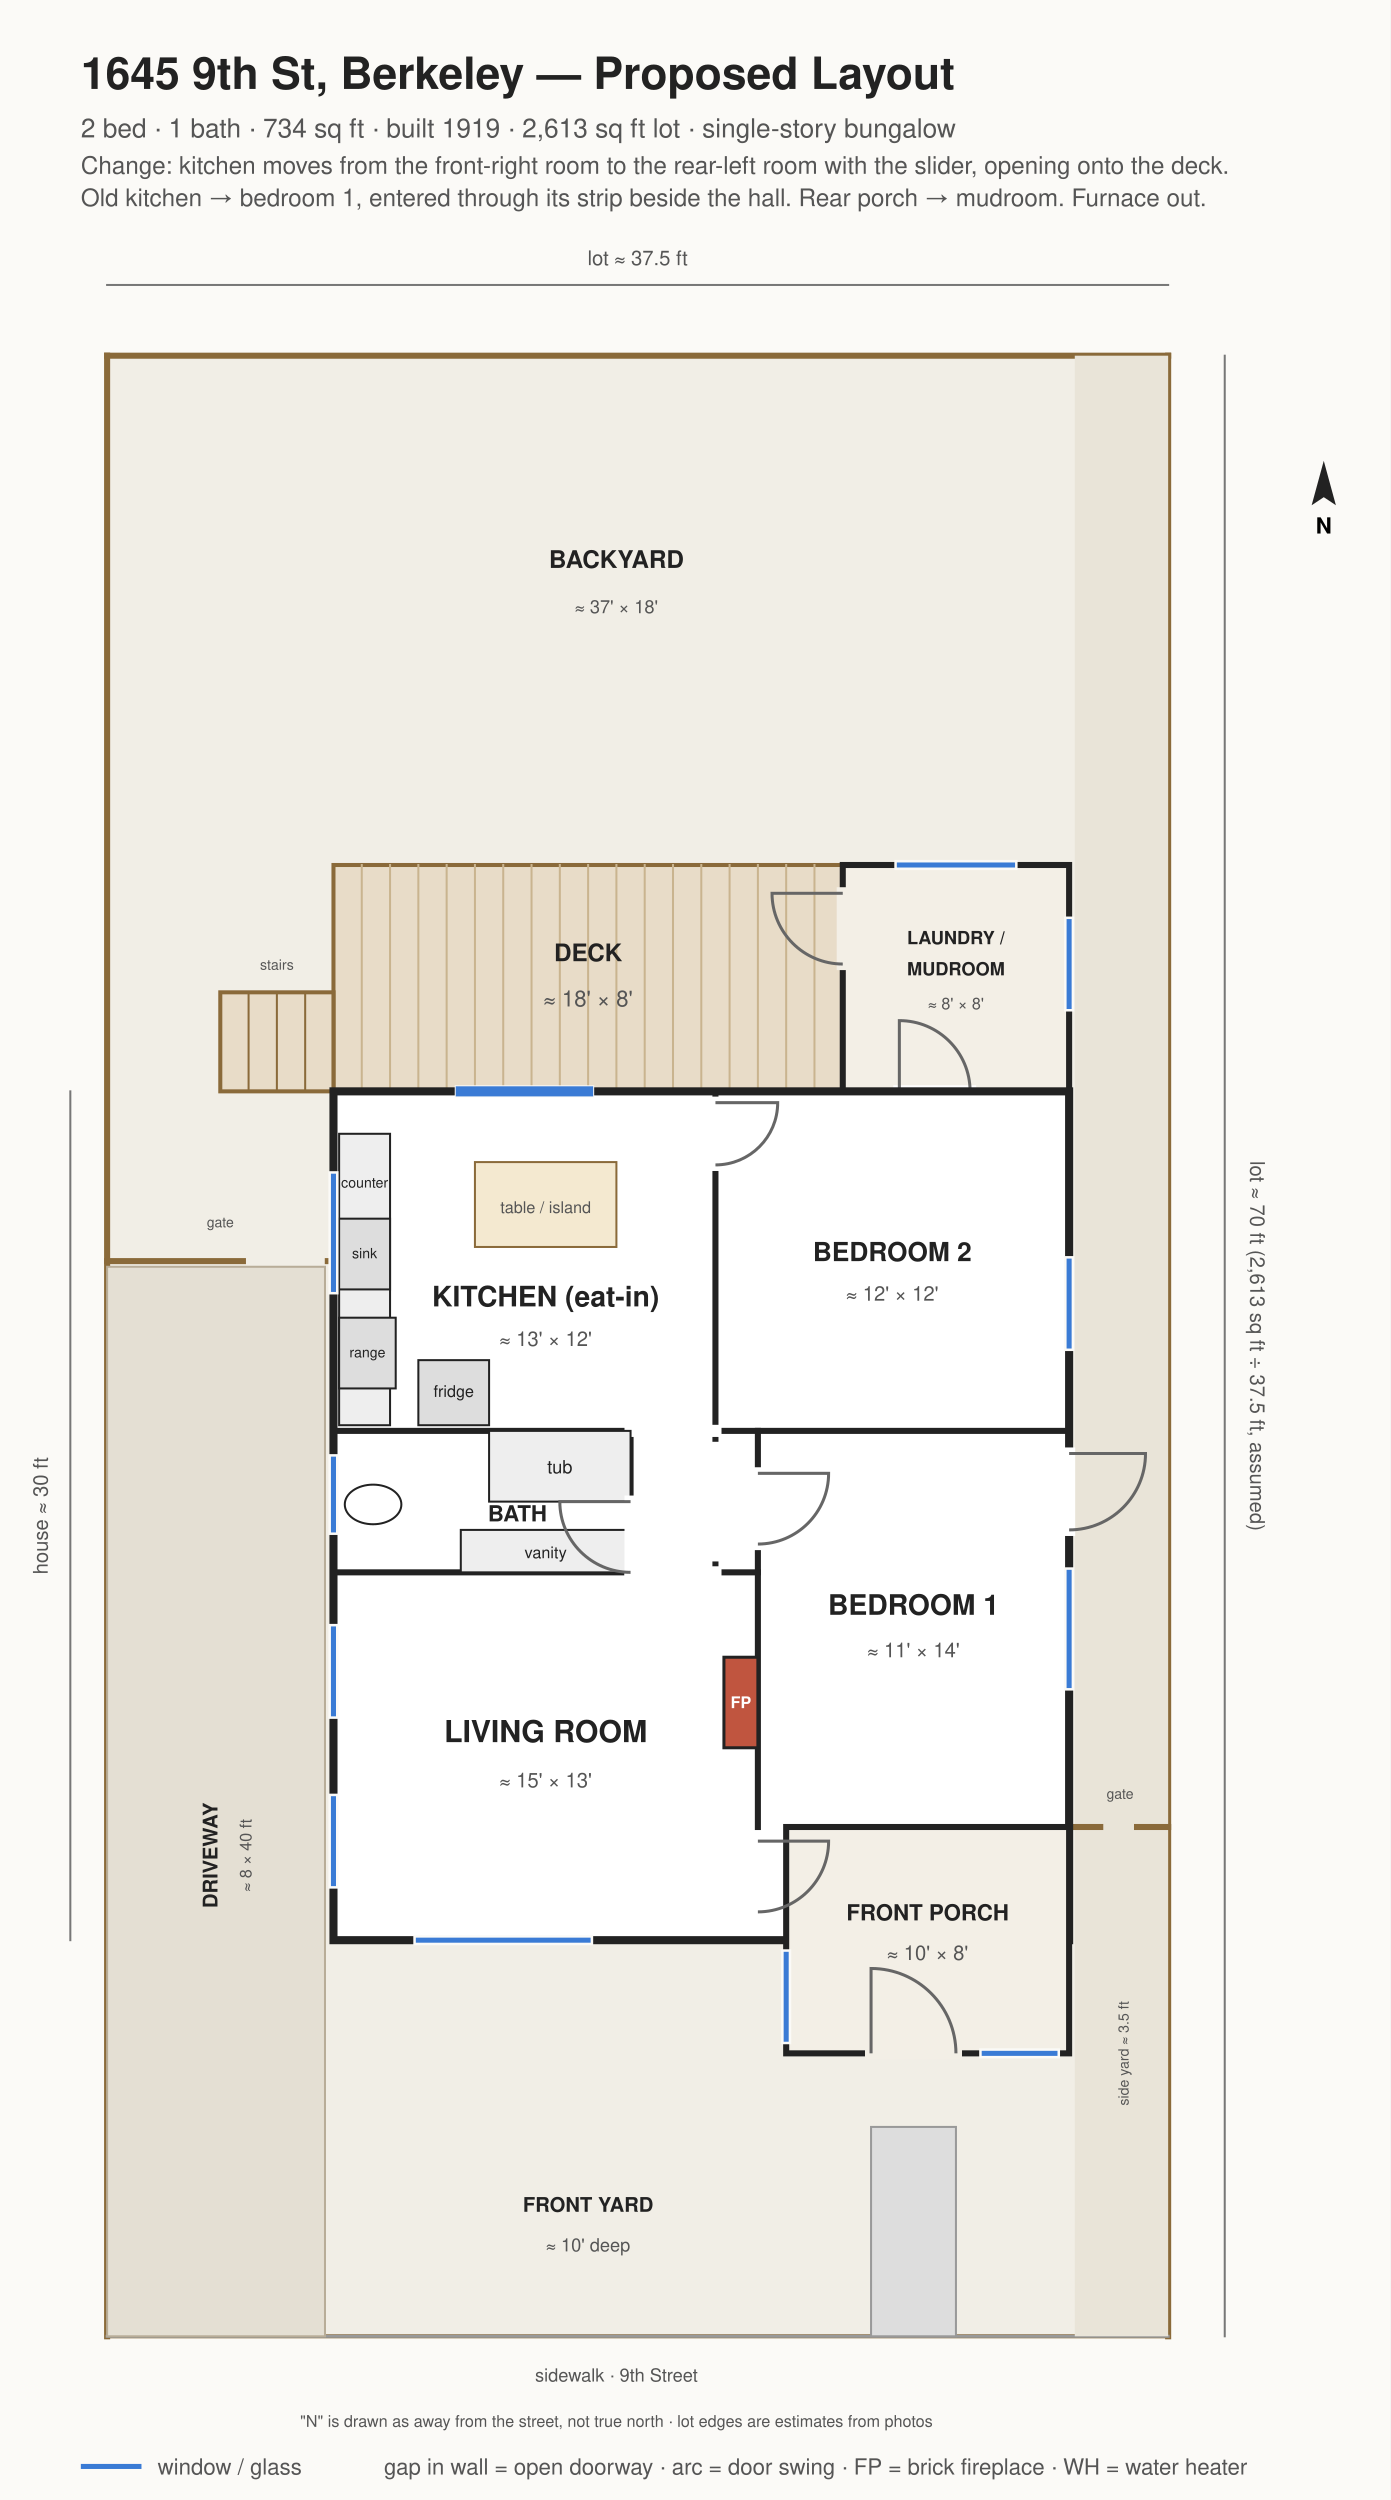
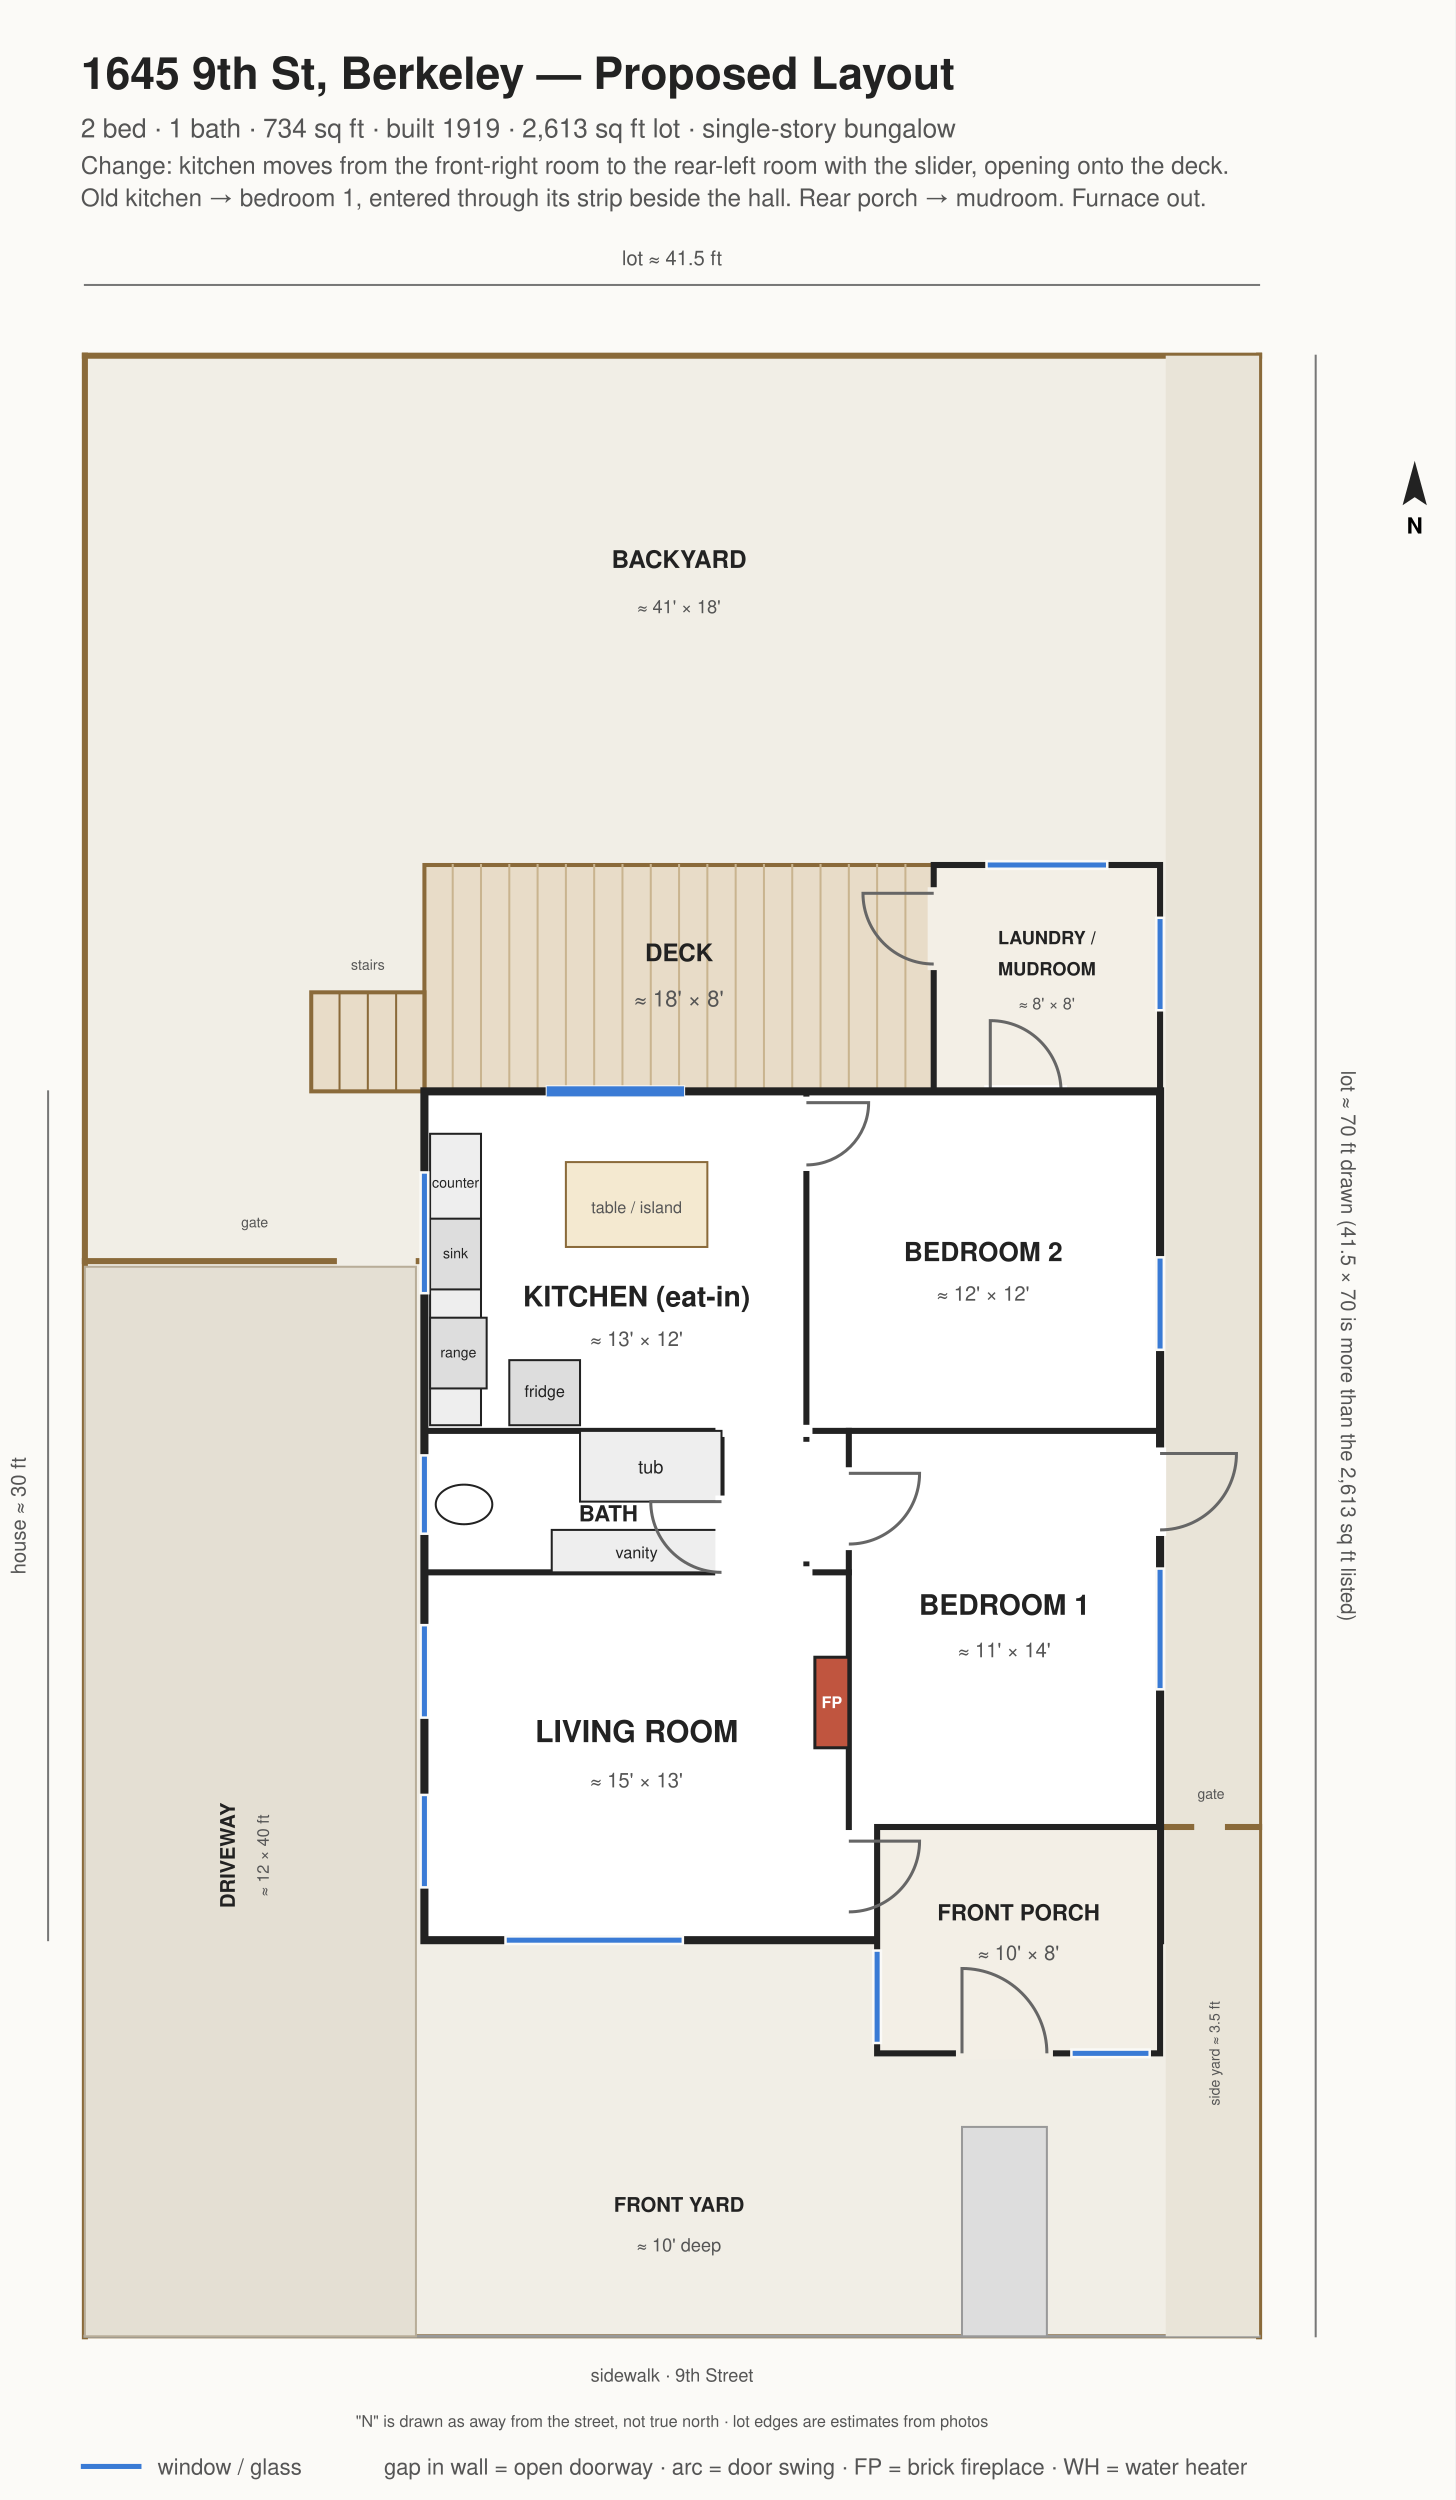
- <svg xmlns="http://www.w3.org/2000/svg" width="688" height="1237" viewBox="0 0 688 1237" font-family="Helvetica, Arial, sans-serif">
-   <rect width="688" height="1237" fill="#fbfaf7" />
+ <svg xmlns="http://www.w3.org/2000/svg" width="720" height="1237" viewBox="0 0 720 1237" font-family="Helvetica, Arial, sans-serif">
+   <rect width="720" height="1237" fill="#fbfaf7" />
  <text x="40" y="44" font-size="22" font-weight="bold" fill="#222">1645 9th St, Berkeley — Proposed Layout</text>
  <text x="40" y="68" font-size="13" fill="#555">2 bed · 1 bath · 734 sq ft · built 1919 · 2,613 sq ft lot · single-story bungalow</text>
  <text x="40" y="86" font-size="12" fill="#555">Change: kitchen moves from the front-right room to the rear-left room with the slider, opening onto the deck.</text>
  <text x="40" y="102" font-size="12" fill="#555">Old kitchen → bedroom 1, entered through its strip beside the hall. Rear porch → mudroom. Furnace out.</text>
-   <rect x="53" y="176" width="525.0" height="980" fill="#f1eee6" stroke="#8a6a3a" stroke-width="2" />
-   <line x1="53" y1="176" x2="578.0" y2="176" stroke="#8a6a3a" stroke-width="3" stroke-linecap="square" />
-   <line x1="53" y1="176" x2="53" y2="1156" stroke="#8a6a3a" stroke-width="3" stroke-linecap="square" />
-   <line x1="578.0" y1="176" x2="578.0" y2="1156" stroke="#8a6a3a" stroke-width="3" stroke-linecap="square" />
-   <line x1="53" y1="1156" x2="578.0" y2="1156" stroke="#999" stroke-width="1.5" stroke-linecap="square" />
-   <rect x="531.8" y="176" width="46.2" height="980" fill="#e9e4d8" stroke="none" stroke-width="0" />
-   <line x1="529" y1="904" x2="544.4" y2="904" stroke="#8a6a3a" stroke-width="3" stroke-linecap="square" />
-   <line x1="562.6" y1="904" x2="578.0" y2="904" stroke="#8a6a3a" stroke-width="3" stroke-linecap="square" />
-   <text x="554.2" y="890" font-size="7" text-anchor="middle" fill="#555" font-weight="normal">gate</text>
-   <text transform="translate(558.4,1016) rotate(-90)" font-size="7" text-anchor="middle" fill="#555">side yard ≈ 3.5 ft</text>
-   <line x1="53" y1="624" x2="120.2" y2="624" stroke="#8a6a3a" stroke-width="3" stroke-linecap="square" />
-   <line x1="162.2" y1="624" x2="165" y2="624" stroke="#8a6a3a" stroke-width="3" stroke-linecap="square" />
-   <text x="109" y="607.2" font-size="7" text-anchor="middle" fill="#555" font-weight="normal">gate</text>
-   <text x="305" y="281.0" font-size="12" text-anchor="middle" fill="#222" font-weight="bold">BACKYARD</text>
-   <text x="305" y="303.4" font-size="9" text-anchor="middle" fill="#555" font-weight="normal">≈ 37' × 18'</text>
-   <rect x="53" y="626.8" width="107.8" height="529.2" fill="#e4dfd3" stroke="#b8ad98" stroke-width="1" />
-   <text transform="translate(107.6,918) rotate(-90)" font-size="10" font-weight="bold" text-anchor="middle" fill="#222">DRIVEWAY</text>
-   <text transform="translate(124.4,918) rotate(-90)" font-size="8" text-anchor="middle" fill="#555">≈ 8 × 40 ft</text>
-   <text x="291" y="1094.4" font-size="10" text-anchor="middle" fill="#222" font-weight="bold">FRONT YARD</text>
-   <text x="291" y="1114" font-size="9" text-anchor="middle" fill="#555" font-weight="normal">≈ 10' deep</text>
-   <rect x="431" y="1052.4" width="42" height="103.6" fill="#ddd" stroke="#999" stroke-width="1" />
-   <text x="305" y="1178.4" font-size="9" text-anchor="middle" fill="#555" font-weight="normal">sidewalk · 9th Street</text>
-   <rect x="165" y="428" width="252" height="112" fill="#e8dcc8" stroke="#8a6a3a" stroke-width="2" />
-   <line x1="179" y1="428" x2="179" y2="540" stroke="#c9b48f" stroke-width="1" stroke-linecap="square" />
-   <line x1="193" y1="428" x2="193" y2="540" stroke="#c9b48f" stroke-width="1" stroke-linecap="square" />
-   <line x1="207" y1="428" x2="207" y2="540" stroke="#c9b48f" stroke-width="1" stroke-linecap="square" />
-   <line x1="221" y1="428" x2="221" y2="540" stroke="#c9b48f" stroke-width="1" stroke-linecap="square" />
-   <line x1="235" y1="428" x2="235" y2="540" stroke="#c9b48f" stroke-width="1" stroke-linecap="square" />
-   <line x1="249" y1="428" x2="249" y2="540" stroke="#c9b48f" stroke-width="1" stroke-linecap="square" />
-   <line x1="263" y1="428" x2="263" y2="540" stroke="#c9b48f" stroke-width="1" stroke-linecap="square" />
-   <line x1="277" y1="428" x2="277" y2="540" stroke="#c9b48f" stroke-width="1" stroke-linecap="square" />
-   <line x1="291" y1="428" x2="291" y2="540" stroke="#c9b48f" stroke-width="1" stroke-linecap="square" />
-   <line x1="305" y1="428" x2="305" y2="540" stroke="#c9b48f" stroke-width="1" stroke-linecap="square" />
-   <line x1="319" y1="428" x2="319" y2="540" stroke="#c9b48f" stroke-width="1" stroke-linecap="square" />
-   <line x1="333" y1="428" x2="333" y2="540" stroke="#c9b48f" stroke-width="1" stroke-linecap="square" />
-   <line x1="347" y1="428" x2="347" y2="540" stroke="#c9b48f" stroke-width="1" stroke-linecap="square" />
-   <line x1="361" y1="428" x2="361" y2="540" stroke="#c9b48f" stroke-width="1" stroke-linecap="square" />
-   <line x1="375" y1="428" x2="375" y2="540" stroke="#c9b48f" stroke-width="1" stroke-linecap="square" />
-   <line x1="389" y1="428" x2="389" y2="540" stroke="#c9b48f" stroke-width="1" stroke-linecap="square" />
-   <line x1="403" y1="428" x2="403" y2="540" stroke="#c9b48f" stroke-width="1" stroke-linecap="square" />
-   <text x="291" y="475.6" font-size="12" text-anchor="middle" fill="#222" font-weight="bold">DECK</text>
-   <text x="291" y="498" font-size="11" text-anchor="middle" fill="#555" font-weight="normal">≈ 18' × 8'</text>
-   <rect x="109" y="491.0" width="56" height="49.0" fill="#e8dcc8" stroke="#8a6a3a" stroke-width="2" />
-   <line x1="151" y1="491.0" x2="151" y2="540" stroke="#8a6a3a" stroke-width="1" stroke-linecap="square" />
-   <line x1="137" y1="491.0" x2="137" y2="540" stroke="#8a6a3a" stroke-width="1" stroke-linecap="square" />
-   <line x1="123" y1="491.0" x2="123" y2="540" stroke="#8a6a3a" stroke-width="1" stroke-linecap="square" />
-   <text x="137" y="479.8" font-size="7" text-anchor="middle" fill="#555" font-weight="normal">stairs</text>
-   <rect x="417" y="428" width="112" height="112" fill="#f3efe6" stroke="#222" stroke-width="3" />
-   <text x="473" y="467.2" font-size="9" text-anchor="middle" fill="#222" font-weight="bold">LAUNDRY /</text>
-   <text x="473" y="482.6" font-size="9" text-anchor="middle" fill="#222" font-weight="bold">MUDROOM</text>
-   <text x="473" y="499.4" font-size="8" text-anchor="middle" fill="#555" font-weight="normal">≈ 8' × 8'</text>
-   <line x1="445" y1="428" x2="501" y2="428" stroke="#fbfaf7" stroke-width="5" stroke-linecap="square" />
-   <line x1="445" y1="428" x2="501" y2="428" stroke="#3a7bd5" stroke-width="2.5" stroke-linecap="square" />
-   <line x1="529" y1="456" x2="529" y2="498" stroke="#fbfaf7" stroke-width="5" stroke-linecap="square" />
-   <line x1="529" y1="456" x2="529" y2="498" stroke="#3a7bd5" stroke-width="2.5" stroke-linecap="square" />
-   <line x1="417" y1="442" x2="417" y2="477.0" stroke="#f3efe6" stroke-width="6" stroke-linecap="square" />
-   <path d="M417,442 L382.0,442 A35.0,35.0 0 0 0 417,477.0" fill="none" stroke="#666" stroke-width="1.5" />
-   <line x1="445" y1="540" x2="480.0" y2="540" stroke="#fff" stroke-width="6" stroke-linecap="square" />
-   <path d="M445,540 L445,505.0 A35.0,35.0 0 0 1 480.0,540" fill="none" stroke="#666" stroke-width="1.5" />
-   <rect x="165" y="540" width="364" height="420" fill="#fff" stroke="#222" stroke-width="4" />
-   <rect x="389" y="904" width="140" height="112" fill="#f3efe6" stroke="#222" stroke-width="3" />
-   <text x="459" y="950.2" font-size="11" text-anchor="middle" fill="#222" font-weight="bold">FRONT PORCH</text>
-   <text x="459" y="969.8" font-size="10" text-anchor="middle" fill="#555" font-weight="normal">≈ 10' × 8'</text>
-   <line x1="431" y1="1016" x2="473" y2="1016" stroke="#f3efe6" stroke-width="6" stroke-linecap="square" />
-   <path d="M431,1016 L431,974 A42,42 0 0 1 473,1016" fill="none" stroke="#666" stroke-width="1.5" />
-   <line x1="389" y1="967.0" x2="389" y2="1009.0" stroke="#fbfaf7" stroke-width="5" stroke-linecap="square" />
-   <line x1="389" y1="967.0" x2="389" y2="1009.0" stroke="#3a7bd5" stroke-width="2.5" stroke-linecap="square" />
-   <line x1="487" y1="1016" x2="522.0" y2="1016" stroke="#fbfaf7" stroke-width="5" stroke-linecap="square" />
-   <line x1="487" y1="1016" x2="522.0" y2="1016" stroke="#3a7bd5" stroke-width="2.5" stroke-linecap="square" />
-   <line x1="354.0" y1="540" x2="354.0" y2="708" stroke="#222" stroke-width="3" stroke-linecap="square" />
-   <line x1="354.0" y1="708" x2="529" y2="708" stroke="#222" stroke-width="3" stroke-linecap="square" />
-   <line x1="165" y1="708" x2="312.0" y2="708" stroke="#222" stroke-width="3" stroke-linecap="square" />
-   <line x1="312.0" y1="708" x2="312.0" y2="778" stroke="#222" stroke-width="3" stroke-linecap="square" />
-   <line x1="354.0" y1="708" x2="354.0" y2="778" stroke="#222" stroke-width="3" stroke-linecap="square" />
-   <line x1="165" y1="778" x2="312.0" y2="778" stroke="#222" stroke-width="3" stroke-linecap="square" />
-   <line x1="354.0" y1="778" x2="375" y2="778" stroke="#222" stroke-width="3" stroke-linecap="square" />
-   <line x1="312.0" y1="778" x2="354.0" y2="778" stroke="#fff" stroke-width="6" stroke-linecap="square" />
-   <line x1="312.0" y1="708" x2="354.0" y2="708" stroke="#fff" stroke-width="6" stroke-linecap="square" />
-   <line x1="375" y1="708" x2="375" y2="904" stroke="#222" stroke-width="3" stroke-linecap="square" />
-   <line x1="354.0" y1="545.6" x2="354.0" y2="576.4" stroke="#fff" stroke-width="6" stroke-linecap="square" />
-   <path d="M354.0,545.6 L384.8,545.6 A30.8,30.8 0 0 1 354.0,576.4" fill="none" stroke="#666" stroke-width="1.5" />
-   <rect x="358.2" y="820" width="16.8" height="44.8" fill="#c0553f" stroke="#222" stroke-width="1.5" />
-   <text x="366.6" y="845.2" font-size="8" text-anchor="middle" fill="#fff" font-weight="bold">FP</text>
-   <rect x="242.0" y="708" width="70.0" height="35.0" fill="#eee" stroke="#222" stroke-width="1" />
-   <text x="277" y="729.0" font-size="9" text-anchor="middle" fill="#222" font-weight="normal">tub</text>
-   <rect x="228.0" y="757.0" width="84.0" height="21.0" fill="#eee" stroke="#222" stroke-width="1" />
-   <text x="270.0" y="771.0" font-size="8" text-anchor="middle" fill="#222" font-weight="normal">vanity</text>
-   <ellipse cx="184.6" cy="744.4" rx="14" ry="9.8" fill="#fff" stroke="#222" stroke-width="1" />
-   <text x="256.0" y="752.8" font-size="11" text-anchor="middle" fill="#222" font-weight="bold">BATH</text>
-   <line x1="312.0" y1="743.0" x2="312.0" y2="778.0" stroke="#fff" stroke-width="6" stroke-linecap="square" />
-   <path d="M312.0,743.0 L277.0,743.0 A35.0,35.0 0 0 0 312.0,778.0" fill="none" stroke="#666" stroke-width="1.5" />
-   <line x1="354.0" y1="716.4" x2="354.0" y2="769.6" stroke="#fff" stroke-width="6" stroke-linecap="square" />
-   <line x1="375" y1="729.0" x2="375" y2="764.0" stroke="#fff" stroke-width="6" stroke-linecap="square" />
-   <path d="M375,729.0 L410.0,729.0 A35.0,35.0 0 0 1 375,764.0" fill="none" stroke="#666" stroke-width="1.5" />
-   <line x1="529" y1="719.2" x2="529" y2="757.0" stroke="#fff" stroke-width="6" stroke-linecap="square" />
-   <path d="M529,719.2 L566.8,719.2 A37.8,37.8 0 0 1 529,757.0" fill="none" stroke="#666" stroke-width="1.5" />
-   <line x1="228.0" y1="540" x2="291" y2="540" stroke="#fbfaf7" stroke-width="6" stroke-linecap="square" />
-   <line x1="228.0" y1="540" x2="291" y2="540" stroke="#3a7bd5" stroke-width="5" stroke-linecap="square" />
-   <rect x="167.8" y="561.0" width="25.2" height="144.2" fill="#eee" stroke="#222" stroke-width="1" />
-   <text x="180.4" y="587.6" font-size="7" text-anchor="middle" fill="#222" font-weight="normal">counter</text>
-   <rect x="167.8" y="603.0" width="25.2" height="35.0" fill="#ddd" stroke="#222" stroke-width="1" />
-   <text x="180.4" y="622.6" font-size="7" text-anchor="middle" fill="#222" font-weight="normal">sink</text>
-   <rect x="167.8" y="652" width="28.0" height="35.0" fill="#ddd" stroke="#222" stroke-width="1" />
-   <text x="181.8" y="671.6" font-size="7" text-anchor="middle" fill="#222" font-weight="normal">range</text>
-   <rect x="207" y="673.0" width="35.0" height="32.2" fill="#ddd" stroke="#222" stroke-width="1" />
-   <text x="224.5" y="691.2" font-size="8" text-anchor="middle" fill="#222" font-weight="normal">fridge</text>
-   <rect x="235" y="575.0" width="70" height="42.0" fill="#f4e9d0" stroke="#8a6a3a" stroke-width="1" />
-   <text x="270.0" y="600.2" font-size="8" text-anchor="middle" fill="#555" font-weight="normal">table / island</text>
-   <text x="270.0" y="646.4" font-size="14" text-anchor="middle" fill="#222" font-weight="bold">KITCHEN (eat-in)</text>
-   <text x="270.0" y="666" font-size="10" text-anchor="middle" fill="#555" font-weight="normal">≈ 13' × 12'</text>
-   <text x="441.5" y="624" font-size="13" text-anchor="middle" fill="#222" font-weight="bold">BEDROOM 2</text>
-   <text x="441.5" y="643.6" font-size="10" text-anchor="middle" fill="#555" font-weight="normal">≈ 12' × 12'</text>
-   <text x="452.0" y="799.0" font-size="14" text-anchor="middle" fill="#222" font-weight="bold">BEDROOM 1</text>
-   <text x="452.0" y="820" font-size="10" text-anchor="middle" fill="#555" font-weight="normal">≈ 11' × 14'</text>
-   <line x1="375" y1="911.0" x2="375" y2="946.0" stroke="#fff" stroke-width="6" stroke-linecap="square" />
-   <path d="M375,911.0 L410.0,911.0 A35.0,35.0 0 0 1 375,946.0" fill="none" stroke="#666" stroke-width="1.5" />
-   <line x1="165" y1="582" x2="165" y2="638" stroke="#fbfaf7" stroke-width="5" stroke-linecap="square" />
-   <line x1="165" y1="582" x2="165" y2="638" stroke="#3a7bd5" stroke-width="2.5" stroke-linecap="square" />
-   <line x1="165" y1="722" x2="165" y2="757.0" stroke="#fbfaf7" stroke-width="5" stroke-linecap="square" />
-   <line x1="165" y1="722" x2="165" y2="757.0" stroke="#3a7bd5" stroke-width="2.5" stroke-linecap="square" />
-   <line x1="165" y1="806" x2="165" y2="848" stroke="#fbfaf7" stroke-width="5" stroke-linecap="square" />
-   <line x1="165" y1="806" x2="165" y2="848" stroke="#3a7bd5" stroke-width="2.5" stroke-linecap="square" />
-   <line x1="165" y1="890" x2="165" y2="932" stroke="#fbfaf7" stroke-width="5" stroke-linecap="square" />
-   <line x1="165" y1="890" x2="165" y2="932" stroke="#3a7bd5" stroke-width="2.5" stroke-linecap="square" />
-   <line x1="207" y1="960" x2="291" y2="960" stroke="#fbfaf7" stroke-width="5" stroke-linecap="square" />
-   <line x1="207" y1="960" x2="291" y2="960" stroke="#3a7bd5" stroke-width="2.5" stroke-linecap="square" />
-   <line x1="529" y1="778" x2="529" y2="834" stroke="#fbfaf7" stroke-width="5" stroke-linecap="square" />
-   <line x1="529" y1="778" x2="529" y2="834" stroke="#3a7bd5" stroke-width="2.5" stroke-linecap="square" />
-   <line x1="529" y1="624" x2="529" y2="666" stroke="#fbfaf7" stroke-width="5" stroke-linecap="square" />
-   <line x1="529" y1="624" x2="529" y2="666" stroke="#3a7bd5" stroke-width="2.5" stroke-linecap="square" />
-   <text x="270.0" y="862" font-size="15" text-anchor="middle" fill="#222" font-weight="bold">LIVING ROOM</text>
-   <text x="270.0" y="884.4" font-size="10" text-anchor="middle" fill="#555" font-weight="normal">≈ 15' × 13'</text>
-   <line x1="34.8" y1="540" x2="34.8" y2="960" stroke="#777" stroke-width="1" stroke-linecap="square" />
-   <text transform="translate(23.6,750) rotate(-90)" font-size="10" text-anchor="middle" fill="#555">house ≈ 30 ft</text>
-   <line x1="606.0" y1="176" x2="606.0" y2="1156" stroke="#777" stroke-width="1" stroke-linecap="square" />
-   <text transform="translate(618.6,666) rotate(90)" font-size="10" text-anchor="middle" fill="#555">lot ≈ 70 ft (2,613 sq ft ÷ 37.5 ft, assumed)</text>
-   <line x1="53" y1="141.0" x2="578.0" y2="141.0" stroke="#777" stroke-width="1" stroke-linecap="square" />
-   <text x="315.5" y="131.2" font-size="10" text-anchor="middle" fill="#555" font-weight="normal">lot ≈ 37.5 ft</text>
-   <g transform="translate(655,246)">
+   <rect x="42" y="176" width="581.0" height="980" fill="#f1eee6" stroke="#8a6a3a" stroke-width="2" />
+   <line x1="42" y1="176" x2="623.0" y2="176" stroke="#8a6a3a" stroke-width="3" stroke-linecap="square" />
+   <line x1="42" y1="176" x2="42" y2="1156" stroke="#8a6a3a" stroke-width="3" stroke-linecap="square" />
+   <line x1="623.0" y1="176" x2="623.0" y2="1156" stroke="#8a6a3a" stroke-width="3" stroke-linecap="square" />
+   <line x1="42" y1="1156" x2="623.0" y2="1156" stroke="#999" stroke-width="1.5" stroke-linecap="square" />
+   <rect x="576.8" y="176" width="46.2" height="980" fill="#e9e4d8" stroke="none" stroke-width="0" />
+   <line x1="574" y1="904" x2="589.4" y2="904" stroke="#8a6a3a" stroke-width="3" stroke-linecap="square" />
+   <line x1="607.6" y1="904" x2="623.0" y2="904" stroke="#8a6a3a" stroke-width="3" stroke-linecap="square" />
+   <text x="599.2" y="890" font-size="7" text-anchor="middle" fill="#555" font-weight="normal">gate</text>
+   <text transform="translate(603.4,1016) rotate(-90)" font-size="7" text-anchor="middle" fill="#555">side yard ≈ 3.5 ft</text>
+   <line x1="42" y1="624" x2="165.2" y2="624" stroke="#8a6a3a" stroke-width="3" stroke-linecap="square" />
+   <line x1="207.2" y1="624" x2="210" y2="624" stroke="#8a6a3a" stroke-width="3" stroke-linecap="square" />
+   <text x="126" y="607.2" font-size="7" text-anchor="middle" fill="#555" font-weight="normal">gate</text>
+   <text x="336" y="281.0" font-size="12" text-anchor="middle" fill="#222" font-weight="bold">BACKYARD</text>
+   <text x="336" y="303.4" font-size="9" text-anchor="middle" fill="#555" font-weight="normal">≈ 41' × 18'</text>
+   <rect x="42" y="626.8" width="163.8" height="529.2" fill="#e4dfd3" stroke="#b8ad98" stroke-width="1" />
+   <text transform="translate(116.2,918) rotate(-90)" font-size="10" font-weight="bold" text-anchor="middle" fill="#222">DRIVEWAY</text>
+   <text transform="translate(133.0,918) rotate(-90)" font-size="8" text-anchor="middle" fill="#555">≈ 12 × 40 ft</text>
+   <text x="336" y="1094.4" font-size="10" text-anchor="middle" fill="#222" font-weight="bold">FRONT YARD</text>
+   <text x="336" y="1114" font-size="9" text-anchor="middle" fill="#555" font-weight="normal">≈ 10' deep</text>
+   <rect x="476" y="1052.4" width="42" height="103.6" fill="#ddd" stroke="#999" stroke-width="1" />
+   <text x="332.5" y="1178.4" font-size="9" text-anchor="middle" fill="#555" font-weight="normal">sidewalk · 9th Street</text>
+   <rect x="210" y="428" width="252" height="112" fill="#e8dcc8" stroke="#8a6a3a" stroke-width="2" />
+   <line x1="224" y1="428" x2="224" y2="540" stroke="#c9b48f" stroke-width="1" stroke-linecap="square" />
+   <line x1="238" y1="428" x2="238" y2="540" stroke="#c9b48f" stroke-width="1" stroke-linecap="square" />
+   <line x1="252" y1="428" x2="252" y2="540" stroke="#c9b48f" stroke-width="1" stroke-linecap="square" />
+   <line x1="266" y1="428" x2="266" y2="540" stroke="#c9b48f" stroke-width="1" stroke-linecap="square" />
+   <line x1="280" y1="428" x2="280" y2="540" stroke="#c9b48f" stroke-width="1" stroke-linecap="square" />
+   <line x1="294" y1="428" x2="294" y2="540" stroke="#c9b48f" stroke-width="1" stroke-linecap="square" />
+   <line x1="308" y1="428" x2="308" y2="540" stroke="#c9b48f" stroke-width="1" stroke-linecap="square" />
+   <line x1="322" y1="428" x2="322" y2="540" stroke="#c9b48f" stroke-width="1" stroke-linecap="square" />
+   <line x1="336" y1="428" x2="336" y2="540" stroke="#c9b48f" stroke-width="1" stroke-linecap="square" />
+   <line x1="350" y1="428" x2="350" y2="540" stroke="#c9b48f" stroke-width="1" stroke-linecap="square" />
+   <line x1="364" y1="428" x2="364" y2="540" stroke="#c9b48f" stroke-width="1" stroke-linecap="square" />
+   <line x1="378" y1="428" x2="378" y2="540" stroke="#c9b48f" stroke-width="1" stroke-linecap="square" />
+   <line x1="392" y1="428" x2="392" y2="540" stroke="#c9b48f" stroke-width="1" stroke-linecap="square" />
+   <line x1="406" y1="428" x2="406" y2="540" stroke="#c9b48f" stroke-width="1" stroke-linecap="square" />
+   <line x1="420" y1="428" x2="420" y2="540" stroke="#c9b48f" stroke-width="1" stroke-linecap="square" />
+   <line x1="434" y1="428" x2="434" y2="540" stroke="#c9b48f" stroke-width="1" stroke-linecap="square" />
+   <line x1="448" y1="428" x2="448" y2="540" stroke="#c9b48f" stroke-width="1" stroke-linecap="square" />
+   <text x="336" y="475.6" font-size="12" text-anchor="middle" fill="#222" font-weight="bold">DECK</text>
+   <text x="336" y="498" font-size="11" text-anchor="middle" fill="#555" font-weight="normal">≈ 18' × 8'</text>
+   <rect x="154" y="491.0" width="56" height="49.0" fill="#e8dcc8" stroke="#8a6a3a" stroke-width="2" />
+   <line x1="196" y1="491.0" x2="196" y2="540" stroke="#8a6a3a" stroke-width="1" stroke-linecap="square" />
+   <line x1="182" y1="491.0" x2="182" y2="540" stroke="#8a6a3a" stroke-width="1" stroke-linecap="square" />
+   <line x1="168" y1="491.0" x2="168" y2="540" stroke="#8a6a3a" stroke-width="1" stroke-linecap="square" />
+   <text x="182" y="479.8" font-size="7" text-anchor="middle" fill="#555" font-weight="normal">stairs</text>
+   <rect x="462" y="428" width="112" height="112" fill="#f3efe6" stroke="#222" stroke-width="3" />
+   <text x="518" y="467.2" font-size="9" text-anchor="middle" fill="#222" font-weight="bold">LAUNDRY /</text>
+   <text x="518" y="482.6" font-size="9" text-anchor="middle" fill="#222" font-weight="bold">MUDROOM</text>
+   <text x="518" y="499.4" font-size="8" text-anchor="middle" fill="#555" font-weight="normal">≈ 8' × 8'</text>
+   <line x1="490" y1="428" x2="546" y2="428" stroke="#fbfaf7" stroke-width="5" stroke-linecap="square" />
+   <line x1="490" y1="428" x2="546" y2="428" stroke="#3a7bd5" stroke-width="2.5" stroke-linecap="square" />
+   <line x1="574" y1="456" x2="574" y2="498" stroke="#fbfaf7" stroke-width="5" stroke-linecap="square" />
+   <line x1="574" y1="456" x2="574" y2="498" stroke="#3a7bd5" stroke-width="2.5" stroke-linecap="square" />
+   <line x1="462" y1="442" x2="462" y2="477.0" stroke="#f3efe6" stroke-width="6" stroke-linecap="square" />
+   <path d="M462,442 L427.0,442 A35.0,35.0 0 0 0 462,477.0" fill="none" stroke="#666" stroke-width="1.5" />
+   <line x1="490" y1="540" x2="525.0" y2="540" stroke="#fff" stroke-width="6" stroke-linecap="square" />
+   <path d="M490,540 L490,505.0 A35.0,35.0 0 0 1 525.0,540" fill="none" stroke="#666" stroke-width="1.5" />
+   <rect x="210" y="540" width="364" height="420" fill="#fff" stroke="#222" stroke-width="4" />
+   <rect x="434" y="904" width="140" height="112" fill="#f3efe6" stroke="#222" stroke-width="3" />
+   <text x="504" y="950.2" font-size="11" text-anchor="middle" fill="#222" font-weight="bold">FRONT PORCH</text>
+   <text x="504" y="969.8" font-size="10" text-anchor="middle" fill="#555" font-weight="normal">≈ 10' × 8'</text>
+   <line x1="476" y1="1016" x2="518" y2="1016" stroke="#f3efe6" stroke-width="6" stroke-linecap="square" />
+   <path d="M476,1016 L476,974 A42,42 0 0 1 518,1016" fill="none" stroke="#666" stroke-width="1.5" />
+   <line x1="434" y1="967.0" x2="434" y2="1009.0" stroke="#fbfaf7" stroke-width="5" stroke-linecap="square" />
+   <line x1="434" y1="967.0" x2="434" y2="1009.0" stroke="#3a7bd5" stroke-width="2.5" stroke-linecap="square" />
+   <line x1="532" y1="1016" x2="567.0" y2="1016" stroke="#fbfaf7" stroke-width="5" stroke-linecap="square" />
+   <line x1="532" y1="1016" x2="567.0" y2="1016" stroke="#3a7bd5" stroke-width="2.5" stroke-linecap="square" />
+   <line x1="399.0" y1="540" x2="399.0" y2="708" stroke="#222" stroke-width="3" stroke-linecap="square" />
+   <line x1="399.0" y1="708" x2="574" y2="708" stroke="#222" stroke-width="3" stroke-linecap="square" />
+   <line x1="210" y1="708" x2="357.0" y2="708" stroke="#222" stroke-width="3" stroke-linecap="square" />
+   <line x1="357.0" y1="708" x2="357.0" y2="778" stroke="#222" stroke-width="3" stroke-linecap="square" />
+   <line x1="399.0" y1="708" x2="399.0" y2="778" stroke="#222" stroke-width="3" stroke-linecap="square" />
+   <line x1="210" y1="778" x2="357.0" y2="778" stroke="#222" stroke-width="3" stroke-linecap="square" />
+   <line x1="399.0" y1="778" x2="420" y2="778" stroke="#222" stroke-width="3" stroke-linecap="square" />
+   <line x1="357.0" y1="778" x2="399.0" y2="778" stroke="#fff" stroke-width="6" stroke-linecap="square" />
+   <line x1="357.0" y1="708" x2="399.0" y2="708" stroke="#fff" stroke-width="6" stroke-linecap="square" />
+   <line x1="420" y1="708" x2="420" y2="904" stroke="#222" stroke-width="3" stroke-linecap="square" />
+   <line x1="399.0" y1="545.6" x2="399.0" y2="576.4" stroke="#fff" stroke-width="6" stroke-linecap="square" />
+   <path d="M399.0,545.6 L429.8,545.6 A30.8,30.8 0 0 1 399.0,576.4" fill="none" stroke="#666" stroke-width="1.5" />
+   <rect x="403.2" y="820" width="16.8" height="44.8" fill="#c0553f" stroke="#222" stroke-width="1.5" />
+   <text x="411.6" y="845.2" font-size="8" text-anchor="middle" fill="#fff" font-weight="bold">FP</text>
+   <rect x="287.0" y="708" width="70.0" height="35.0" fill="#eee" stroke="#222" stroke-width="1" />
+   <text x="322" y="729.0" font-size="9" text-anchor="middle" fill="#222" font-weight="normal">tub</text>
+   <rect x="273.0" y="757.0" width="84.0" height="21.0" fill="#eee" stroke="#222" stroke-width="1" />
+   <text x="315.0" y="771.0" font-size="8" text-anchor="middle" fill="#222" font-weight="normal">vanity</text>
+   <ellipse cx="229.6" cy="744.4" rx="14" ry="9.8" fill="#fff" stroke="#222" stroke-width="1" />
+   <text x="301.0" y="752.8" font-size="11" text-anchor="middle" fill="#222" font-weight="bold">BATH</text>
+   <line x1="357.0" y1="743.0" x2="357.0" y2="778.0" stroke="#fff" stroke-width="6" stroke-linecap="square" />
+   <path d="M357.0,743.0 L322.0,743.0 A35.0,35.0 0 0 0 357.0,778.0" fill="none" stroke="#666" stroke-width="1.5" />
+   <line x1="399.0" y1="716.4" x2="399.0" y2="769.6" stroke="#fff" stroke-width="6" stroke-linecap="square" />
+   <line x1="420" y1="729.0" x2="420" y2="764.0" stroke="#fff" stroke-width="6" stroke-linecap="square" />
+   <path d="M420,729.0 L455.0,729.0 A35.0,35.0 0 0 1 420,764.0" fill="none" stroke="#666" stroke-width="1.5" />
+   <line x1="574" y1="719.2" x2="574" y2="757.0" stroke="#fff" stroke-width="6" stroke-linecap="square" />
+   <path d="M574,719.2 L611.8,719.2 A37.8,37.8 0 0 1 574,757.0" fill="none" stroke="#666" stroke-width="1.5" />
+   <line x1="273.0" y1="540" x2="336" y2="540" stroke="#fbfaf7" stroke-width="6" stroke-linecap="square" />
+   <line x1="273.0" y1="540" x2="336" y2="540" stroke="#3a7bd5" stroke-width="5" stroke-linecap="square" />
+   <rect x="212.8" y="561.0" width="25.2" height="144.2" fill="#eee" stroke="#222" stroke-width="1" />
+   <text x="225.4" y="587.6" font-size="7" text-anchor="middle" fill="#222" font-weight="normal">counter</text>
+   <rect x="212.8" y="603.0" width="25.2" height="35.0" fill="#ddd" stroke="#222" stroke-width="1" />
+   <text x="225.4" y="622.6" font-size="7" text-anchor="middle" fill="#222" font-weight="normal">sink</text>
+   <rect x="212.8" y="652" width="28.0" height="35.0" fill="#ddd" stroke="#222" stroke-width="1" />
+   <text x="226.8" y="671.6" font-size="7" text-anchor="middle" fill="#222" font-weight="normal">range</text>
+   <rect x="252" y="673.0" width="35.0" height="32.2" fill="#ddd" stroke="#222" stroke-width="1" />
+   <text x="269.5" y="691.2" font-size="8" text-anchor="middle" fill="#222" font-weight="normal">fridge</text>
+   <rect x="280" y="575.0" width="70" height="42.0" fill="#f4e9d0" stroke="#8a6a3a" stroke-width="1" />
+   <text x="315.0" y="600.2" font-size="8" text-anchor="middle" fill="#555" font-weight="normal">table / island</text>
+   <text x="315.0" y="646.4" font-size="14" text-anchor="middle" fill="#222" font-weight="bold">KITCHEN (eat-in)</text>
+   <text x="315.0" y="666" font-size="10" text-anchor="middle" fill="#555" font-weight="normal">≈ 13' × 12'</text>
+   <text x="486.5" y="624" font-size="13" text-anchor="middle" fill="#222" font-weight="bold">BEDROOM 2</text>
+   <text x="486.5" y="643.6" font-size="10" text-anchor="middle" fill="#555" font-weight="normal">≈ 12' × 12'</text>
+   <text x="497.0" y="799.0" font-size="14" text-anchor="middle" fill="#222" font-weight="bold">BEDROOM 1</text>
+   <text x="497.0" y="820" font-size="10" text-anchor="middle" fill="#555" font-weight="normal">≈ 11' × 14'</text>
+   <line x1="420" y1="911.0" x2="420" y2="946.0" stroke="#fff" stroke-width="6" stroke-linecap="square" />
+   <path d="M420,911.0 L455.0,911.0 A35.0,35.0 0 0 1 420,946.0" fill="none" stroke="#666" stroke-width="1.5" />
+   <line x1="210" y1="582" x2="210" y2="638" stroke="#fbfaf7" stroke-width="5" stroke-linecap="square" />
+   <line x1="210" y1="582" x2="210" y2="638" stroke="#3a7bd5" stroke-width="2.5" stroke-linecap="square" />
+   <line x1="210" y1="722" x2="210" y2="757.0" stroke="#fbfaf7" stroke-width="5" stroke-linecap="square" />
+   <line x1="210" y1="722" x2="210" y2="757.0" stroke="#3a7bd5" stroke-width="2.5" stroke-linecap="square" />
+   <line x1="210" y1="806" x2="210" y2="848" stroke="#fbfaf7" stroke-width="5" stroke-linecap="square" />
+   <line x1="210" y1="806" x2="210" y2="848" stroke="#3a7bd5" stroke-width="2.5" stroke-linecap="square" />
+   <line x1="210" y1="890" x2="210" y2="932" stroke="#fbfaf7" stroke-width="5" stroke-linecap="square" />
+   <line x1="210" y1="890" x2="210" y2="932" stroke="#3a7bd5" stroke-width="2.5" stroke-linecap="square" />
+   <line x1="252" y1="960" x2="336" y2="960" stroke="#fbfaf7" stroke-width="5" stroke-linecap="square" />
+   <line x1="252" y1="960" x2="336" y2="960" stroke="#3a7bd5" stroke-width="2.5" stroke-linecap="square" />
+   <line x1="574" y1="778" x2="574" y2="834" stroke="#fbfaf7" stroke-width="5" stroke-linecap="square" />
+   <line x1="574" y1="778" x2="574" y2="834" stroke="#3a7bd5" stroke-width="2.5" stroke-linecap="square" />
+   <line x1="574" y1="624" x2="574" y2="666" stroke="#fbfaf7" stroke-width="5" stroke-linecap="square" />
+   <line x1="574" y1="624" x2="574" y2="666" stroke="#3a7bd5" stroke-width="2.5" stroke-linecap="square" />
+   <text x="315.0" y="862" font-size="15" text-anchor="middle" fill="#222" font-weight="bold">LIVING ROOM</text>
+   <text x="315.0" y="884.4" font-size="10" text-anchor="middle" fill="#555" font-weight="normal">≈ 15' × 13'</text>
+   <line x1="23.8" y1="540" x2="23.8" y2="960" stroke="#777" stroke-width="1" stroke-linecap="square" />
+   <text transform="translate(12.6,750) rotate(-90)" font-size="10" text-anchor="middle" fill="#555">house ≈ 30 ft</text>
+   <line x1="651.0" y1="176" x2="651.0" y2="1156" stroke="#777" stroke-width="1" stroke-linecap="square" />
+   <text transform="translate(663.6,666) rotate(90)" font-size="10" text-anchor="middle" fill="#555">lot ≈ 70 ft drawn (41.5 × 70 is more than the 2,613 sq ft listed)</text>
+   <line x1="42" y1="141.0" x2="623.0" y2="141.0" stroke="#777" stroke-width="1" stroke-linecap="square" />
+   <text x="332.5" y="131.2" font-size="10" text-anchor="middle" fill="#555" font-weight="normal">lot ≈ 41.5 ft</text>
+   <g transform="translate(700,246)">
    <polygon points="0,-18 6,4 0,0 -6,4" fill="#222" />
    <text x="0" y="18" font-size="11" text-anchor="middle" font-weight="bold">N</text>
  </g>
-   <text x="305" y="1200.8" font-size="8" text-anchor="middle" fill="#555" font-weight="normal">"N" is drawn as away from the street, not true north · lot edges are estimates from photos</text>
+   <text x="332.5" y="1200.8" font-size="8" text-anchor="middle" fill="#555" font-weight="normal">"N" is drawn as away from the street, not true north · lot edges are estimates from photos</text>
  <line x1="40" y1="1220.4" x2="70" y2="1220.4" stroke="#3a7bd5" stroke-width="2.5" />
  <text x="78" y="1224.4" font-size="11" fill="#555">window / glass</text>
  <text x="190" y="1224.4" font-size="11" fill="#555">gap in wall = open doorway · arc = door swing · FP = brick fireplace · WH = water heater</text>
</svg>
